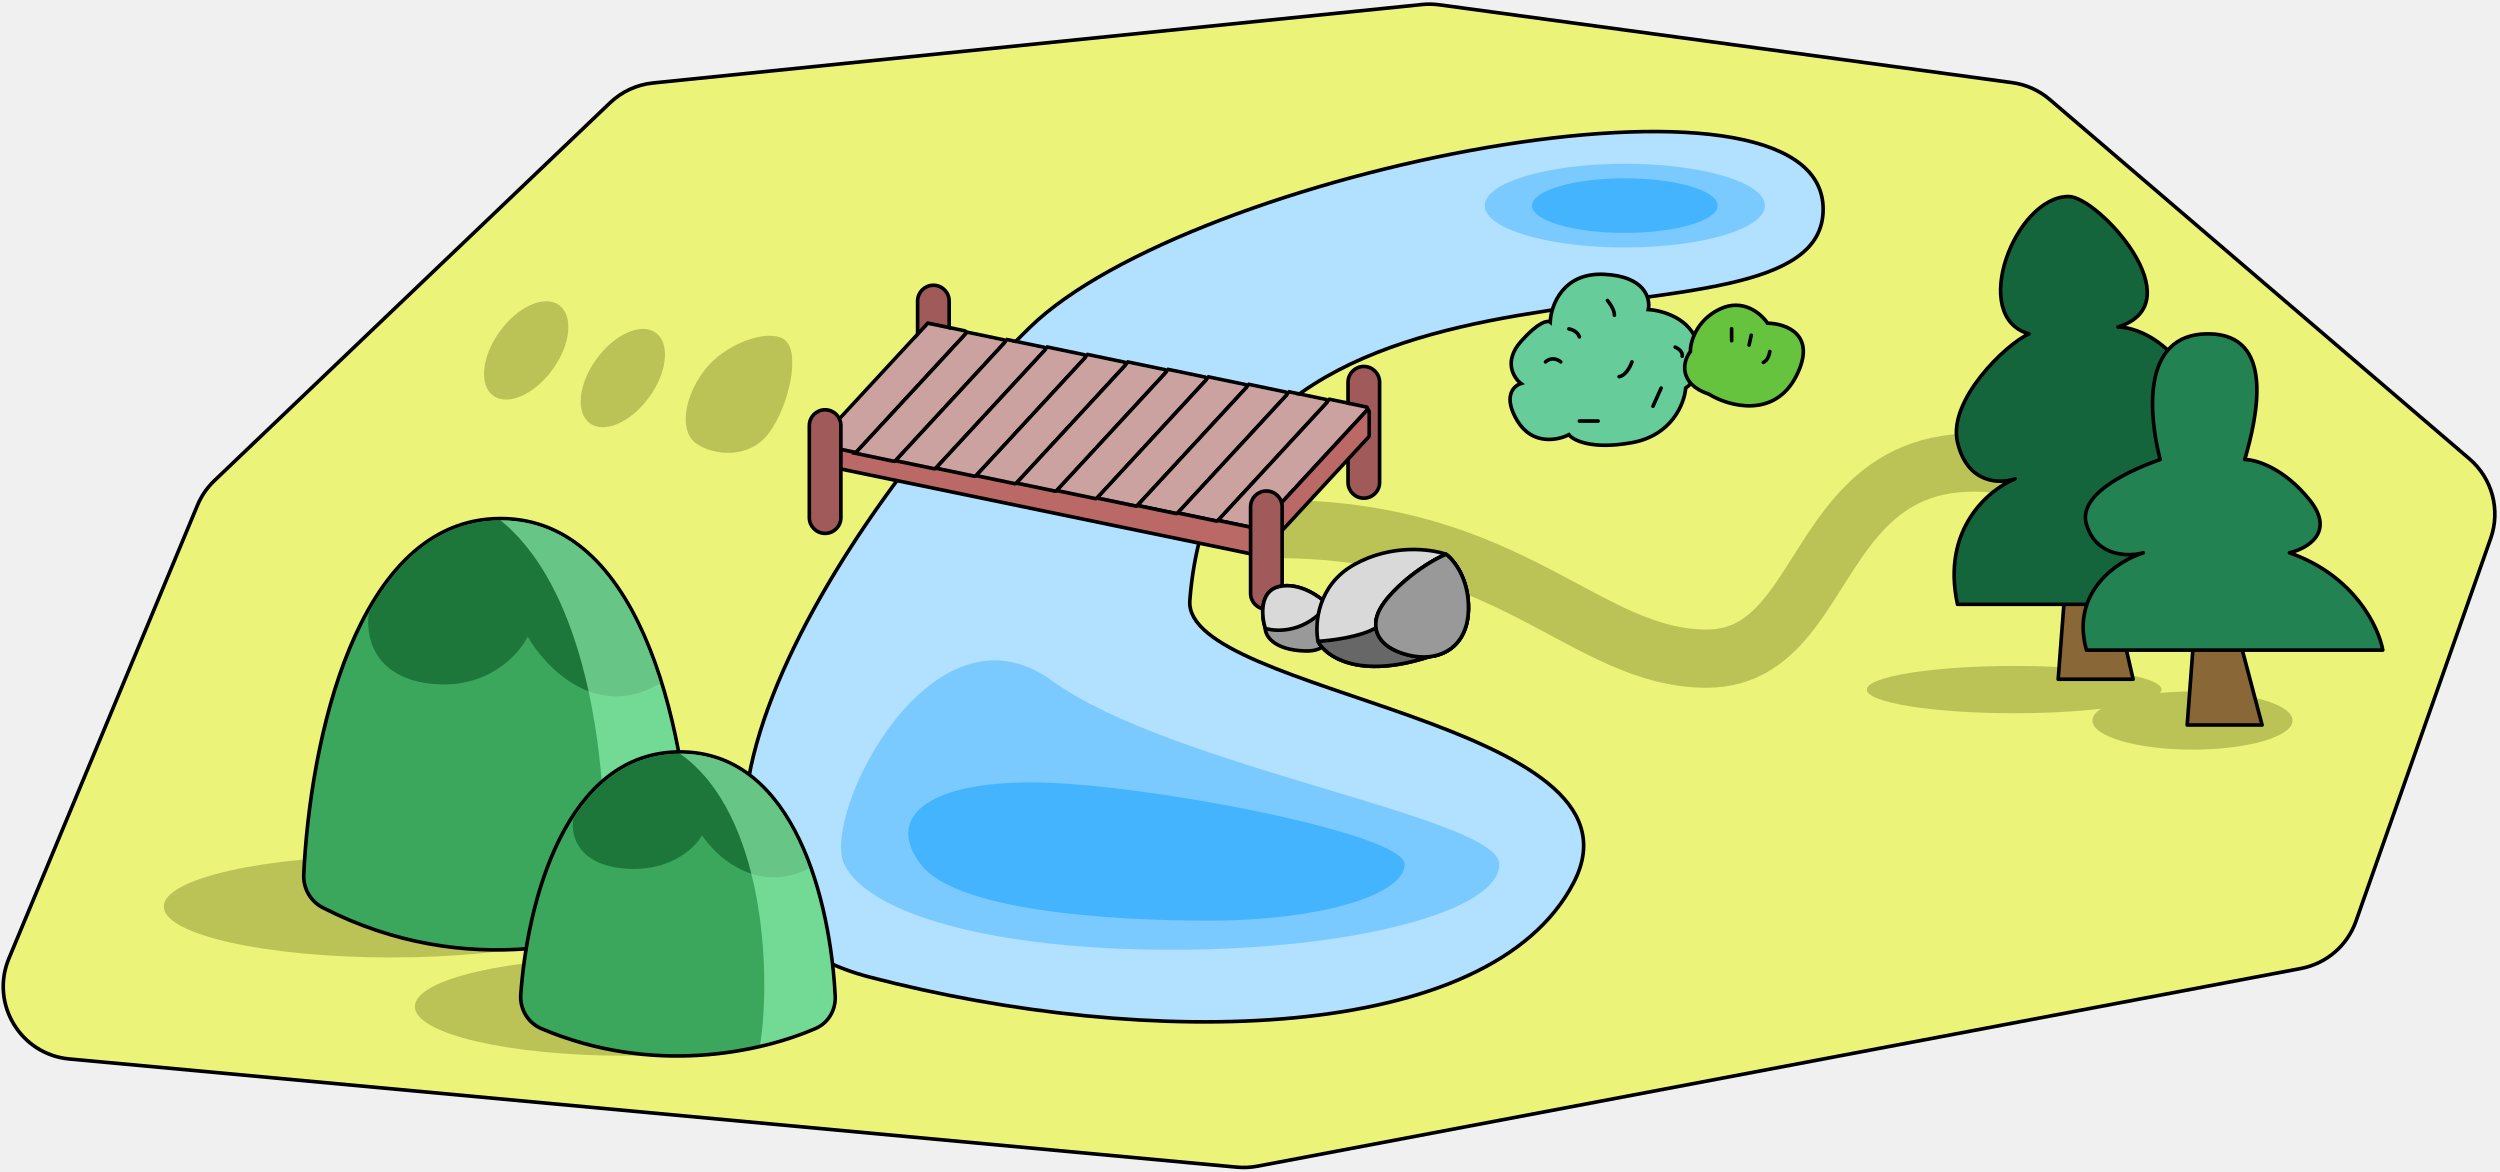
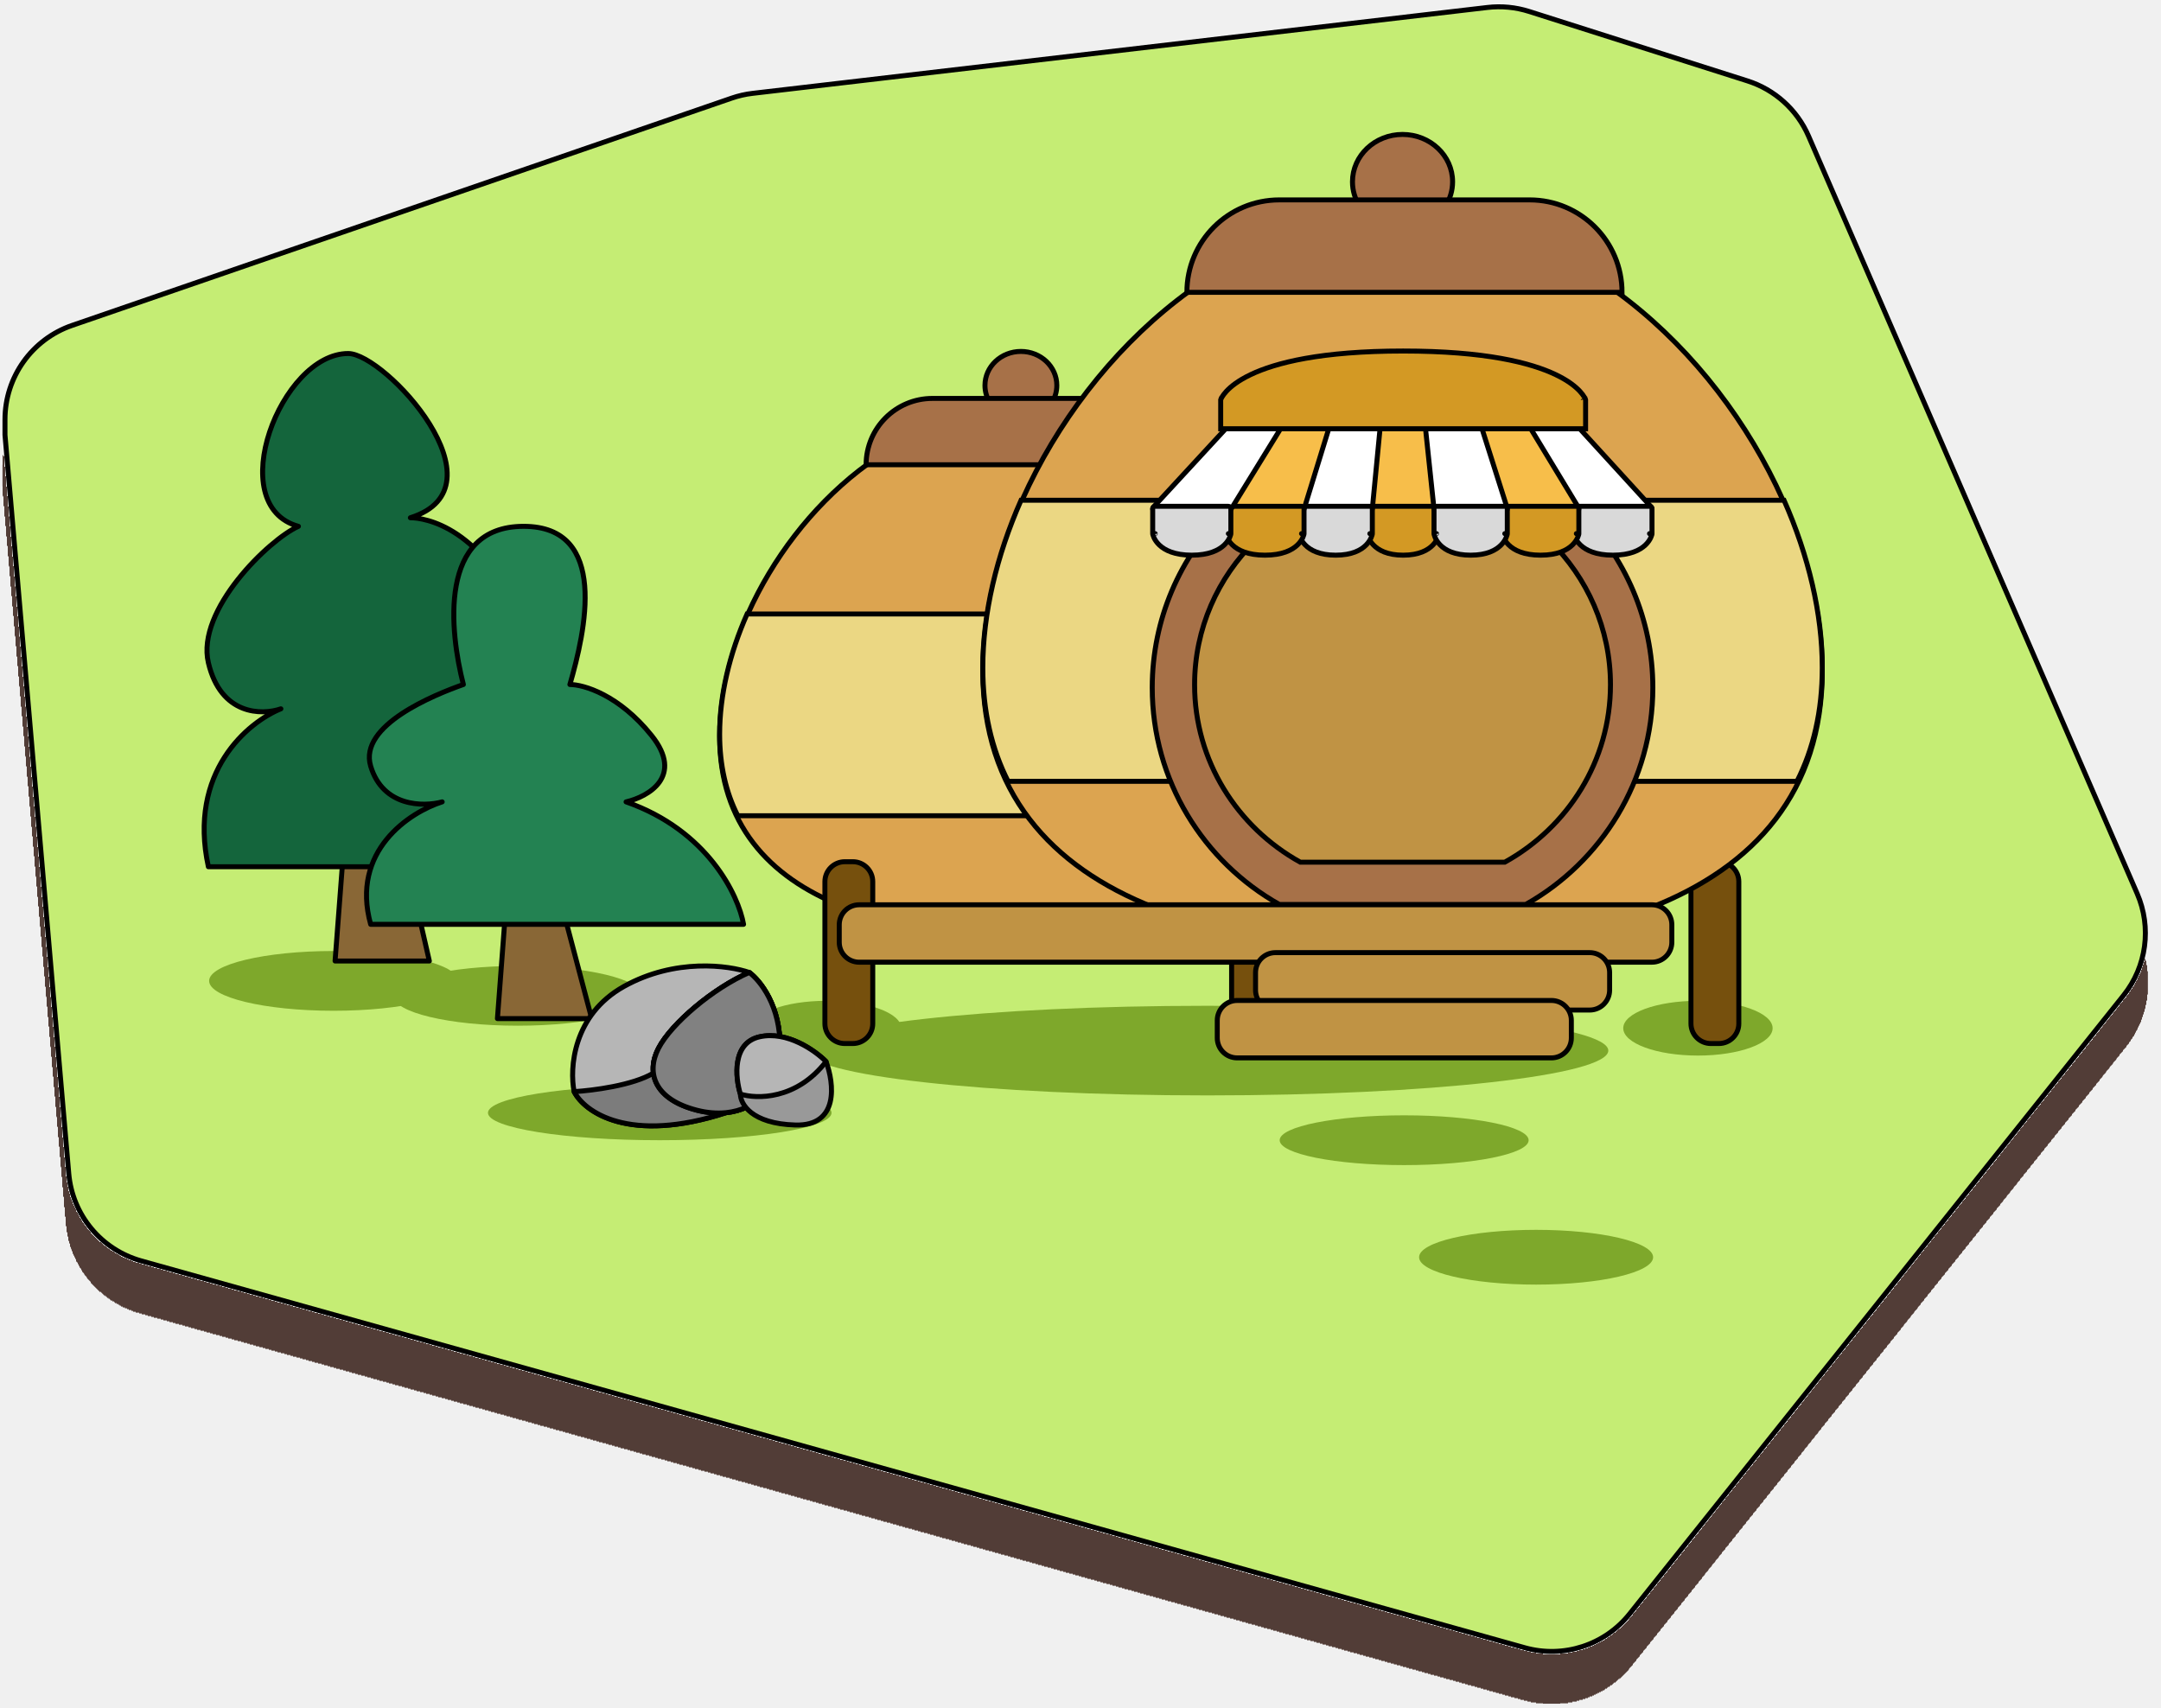
- <svg xmlns="http://www.w3.org/2000/svg" width="687" height="322" viewBox="0 0 687 322" fill="none">
-   <path d="M167.651 28.237L58.901 132.098C56.897 134.012 55.313 136.321 54.249 138.879L2.438 263.41C-2.741 275.86 5.632 289.763 19.059 291.007L339.942 320.74C341.802 320.913 343.676 320.824 345.511 320.476L632.279 266.144C639.285 264.817 645.055 259.86 647.422 253.134L684.452 147.922C687.193 140.133 684.866 131.461 678.594 126.09L563.257 27.333C560.335 24.831 556.753 23.225 552.941 22.707L395.493 1.32C393.928 1.107 392.343 1.081 390.771 1.241L179.435 22.804C175.012 23.255 170.866 25.167 167.651 28.237Z" fill="#EBF479" stroke="black" stroke-linecap="round" />
-   <path d="M351 145.397C415.5 145.397 435.604 180.999 469 180.999C512.5 180.998 491.5 89 599.966 145.397" stroke="#BBC356" stroke-width="16" stroke-linecap="round" />
-   <ellipse cx="553.5" cy="189.5" rx="40.5" ry="6.5" fill="#BBC356" />
-   <ellipse cx="602.5" cy="198" rx="27.5" ry="8" fill="#BBC356" />
-   <path d="M570.735 119.183L565.589 186.653H586.173L570.735 119.183Z" fill="#896736" stroke="black" stroke-linejoin="round" />
-   <path d="M620.48 166.07H537.923C533.4 145.38 546.594 134.46 553.756 131.587C549.61 133.023 540.638 133.023 537.923 121.529C535.209 110.035 551.176 94.611 557.584 91.738C541.002 87.163 553.756 54 568.458 54C576.484 54 603.327 83.161 582.029 89.862C585.045 89.862 598.181 91.738 606.758 113.466C610.78 123.654 604.224 129.195 598.537 128.051C613.768 137.494 619.432 158.523 620.48 166.07Z" fill="#14653C" stroke="black" stroke-linejoin="round" />
-   <path d="M605.614 138.623L601.04 199.232H621.624L605.614 138.623Z" fill="#896736" stroke="black" stroke-linejoin="round" />
-   <path d="M654.788 178.649H573.361C568.9 162.604 581.913 154.136 588.977 151.907C584.887 153.021 576.038 153.021 573.361 144.107C570.684 135.193 587.286 128.508 593.607 126.279C590.632 114.766 588.019 91.738 606.758 91.738C625.497 91.738 620.209 114.766 616.863 126.279C619.838 126.279 627.571 128.508 634.71 137.422C641.849 146.336 633.966 150.793 629.133 151.907C646.98 158.147 653.672 172.335 654.788 178.649Z" fill="#238252" stroke="black" stroke-linejoin="round" />
-   <path d="M211.424 118.846C205.855 126.498 195.705 125.076 191.256 121.838C186.807 118.6 187.716 109.772 193.285 102.12C198.854 94.468 211.137 90.103 215.586 93.341C220.035 96.579 216.993 111.194 211.424 118.846Z" fill="#BBC356" />
-   <ellipse cx="171.158" cy="103.893" rx="8.946" ry="15.386" transform="rotate(36.047 171.158 103.893)" fill="#BBC356" />
-   <ellipse cx="144.598" cy="96.3" rx="8.946" ry="15.386" transform="rotate(36.047 144.598 96.3002)" fill="#BBC356" />
-   <path d="M326.966 164.997C324.973 190.923 455.466 197.997 432.466 242.497C409.466 286.997 315.466 288.498 238.966 268.501C162.466 248.503 229.755 142.003 282.966 90.001C326.966 47.001 501 12 501 57.501C501 103.001 335.5 54 326.966 164.997Z" fill="#B2E0FF" stroke="black" stroke-linecap="round" />
-   <path d="M417.005 115.7C421.113 122.451 428.132 121.014 431.128 119.451C432.305 121.014 437.419 123.639 448.46 121.639C459.502 119.639 462.904 110.804 463.225 106.637C465.044 105.491 468.232 101.448 466.435 94.447C464.637 87.446 456.698 85.279 452.954 85.071C453.596 82.049 452.055 75.881 440.757 75.381C429.459 74.881 426.206 83.924 425.992 88.508C425.35 87.987 422.847 88.321 417.968 93.822C413.089 99.323 415.935 103.823 417.968 105.386C415.935 106.011 412.897 108.949 417.005 115.7Z" fill="#66CC9A" />
-   <path d="M456.484 106.637L454.238 111.637M434.016 115.7H439.152M448.46 99.448C448.032 100.698 446.727 103.261 444.929 103.511M424.708 99.448C425.35 98.823 427.083 97.948 428.881 99.448M431.128 90.384C431.877 90.488 433.503 91.072 434.016 92.572M441.72 82.57C442.362 83.3 443.646 85.133 443.646 86.633M460.336 95.385C461.085 95.697 462.519 96.635 462.262 97.885M431.128 119.451C428.132 121.014 421.113 122.451 417.005 115.7C412.897 108.949 415.935 106.011 417.968 105.386C415.935 103.823 413.089 99.323 417.968 93.822C422.847 88.321 425.35 87.987 425.992 88.508C426.206 83.924 429.459 74.881 440.757 75.381C452.055 75.881 453.596 82.049 452.954 85.071C456.698 85.279 464.637 87.446 466.435 94.447C468.232 101.448 465.044 105.491 463.225 106.637C462.904 110.804 459.502 119.639 448.46 121.639C437.419 123.639 432.305 121.014 431.128 119.451Z" stroke="black" stroke-linecap="round" />
-   <path d="M493.549 103.449C487.604 114.963 475.221 111.794 469.622 108.322C460.992 105.452 462.505 99.058 464.492 96.667C464.483 94.073 466.078 88.102 472.532 84.966C478.986 81.831 484.01 86.222 485.715 88.81C490.804 88.892 499.495 91.934 493.549 103.449Z" fill="#65C33E" />
-   <path d="M475.844 90.342C475.846 91.04 475.852 92.676 475.855 93.634M481.238 92.118L480.649 94.814M486.342 96.59C486.245 97.388 485.752 99.106 484.556 99.589M469.622 108.322C475.221 111.794 487.604 114.963 493.549 103.449C499.495 91.934 490.804 88.892 485.715 88.81C484.01 86.222 478.986 81.831 472.532 84.966C466.078 88.102 464.483 94.073 464.492 96.667C462.505 99.058 460.992 105.452 469.622 108.322Z" stroke="black" stroke-linecap="round" />
-   <rect x="370.441" y="100.705" width="8.671" height="36.195" rx="4.335" fill="#A05A5A" stroke="black" />
-   <rect x="252.16" y="78.388" width="8.671" height="33.22" rx="4.335" fill="#A05A5A" stroke="black" />
-   <path d="M226.928 120.445C226.781 120.415 226.628 120.452 226.511 120.547C226.394 120.642 226.327 120.785 226.327 120.935V127.499C226.327 127.737 226.493 127.941 226.725 127.989L345.705 152.605C345.852 152.636 346.005 152.599 346.122 152.504C346.238 152.409 346.306 152.266 346.306 152.116V145.551C346.306 145.314 346.14 145.11 345.907 145.062L226.928 120.445Z" fill="#BA6966" stroke="black" stroke-linejoin="round" />
-   <path d="M376.256 113.14C376.256 112.934 376.13 112.749 375.938 112.674C375.747 112.599 375.529 112.649 375.389 112.8L345.439 145.212C345.354 145.304 345.306 145.425 345.306 145.551V152.116C345.306 152.321 345.432 152.506 345.624 152.581C345.816 152.656 346.034 152.606 346.173 152.455L376.123 120.043C376.209 119.951 376.256 119.83 376.256 119.704V113.14Z" fill="#BA6966" stroke="black" stroke-linejoin="round" />
-   <mask id="path-21-outside-1_22318_1816" maskUnits="userSpaceOnUse" x="333.549" y="108.267" width="43" height="38" fill="black">
-     <rect fill="white" x="333.549" y="108.267" width="43" height="38" />
-     <path d="M375.346 112.318L345.396 144.73L335.549 142.679L365.499 110.267L375.346 112.318Z" />
-   </mask>
-   <path d="M375.346 112.318L345.396 144.73L335.549 142.679L365.499 110.267L375.346 112.318Z" fill="#CBA2A0" />
-   <path d="M375.346 112.318L376.08 112.997C376.325 112.733 376.408 112.357 376.298 112.014C376.188 111.671 375.903 111.413 375.55 111.339L375.346 112.318ZM345.396 144.73L345.192 145.709C345.536 145.781 345.892 145.667 346.13 145.409L345.396 144.73ZM335.549 142.679L334.815 142L333.616 143.297L335.345 143.658L335.549 142.679ZM365.499 110.267L365.703 109.288L365.149 109.173L364.765 109.588L365.499 110.267ZM374.611 111.64L344.661 144.051L346.13 145.409L376.08 112.997L374.611 111.64ZM345.6 143.751L335.753 141.7L335.345 143.658L345.192 145.709L345.6 143.751ZM336.284 143.357L366.234 110.946L364.765 109.588L334.815 142L336.284 143.357ZM365.295 111.246L375.142 113.297L375.55 111.339L365.703 109.288L365.295 111.246Z" fill="black" mask="url(#path-21-outside-1_22318_1816)" />
-   <mask id="path-23-outside-2_22318_1816" maskUnits="userSpaceOnUse" x="322.472" y="106.216" width="43" height="38" fill="black">
-     <rect fill="white" x="322.472" y="106.216" width="43" height="38" />
-     <path d="M364.269 110.268L334.319 142.679L324.472 140.628L354.422 108.216L364.269 110.268Z" />
-   </mask>
-   <path d="M364.269 110.268L334.319 142.679L324.472 140.628L354.422 108.216L364.269 110.268Z" fill="#CBA2A0" />
-   <path d="M364.269 110.268L365.003 110.946C365.247 110.682 365.331 110.306 365.221 109.963C365.111 109.62 364.825 109.362 364.472 109.289L364.269 110.268ZM334.319 142.679L334.115 143.658C334.458 143.73 334.815 143.616 335.053 143.358L334.319 142.679ZM324.472 140.628L323.738 139.949L322.539 141.247L324.268 141.607L324.472 140.628ZM354.422 108.216L354.626 107.237L354.072 107.122L353.687 107.538L354.422 108.216ZM363.534 109.589L333.584 142.001L335.053 143.358L365.003 110.946L363.534 109.589ZM334.522 141.7L324.676 139.649L324.268 141.607L334.115 143.658L334.522 141.7ZM325.206 141.307L355.156 108.895L353.687 107.538L323.738 139.949L325.206 141.307ZM354.218 109.195L364.065 111.247L364.472 109.289L354.626 107.237L354.218 109.195Z" fill="black" mask="url(#path-23-outside-2_22318_1816)" />
-   <mask id="path-25-outside-3_22318_1816" maskUnits="userSpaceOnUse" x="311.395" y="104.165" width="43" height="38" fill="black">
-     <rect fill="white" x="311.395" y="104.165" width="43" height="38" />
-     <path d="M353.191 108.216L323.241 140.628L313.395 138.577L343.344 106.165L353.191 108.216Z" />
-   </mask>
-   <path d="M353.191 108.216L323.241 140.628L313.395 138.577L343.344 106.165L353.191 108.216Z" fill="#CBA2A0" />
-   <path d="M353.191 108.216L353.926 108.895C354.17 108.63 354.253 108.255 354.143 107.912C354.034 107.568 353.748 107.311 353.395 107.237L353.191 108.216ZM323.241 140.628L323.037 141.607C323.381 141.679 323.737 141.565 323.976 141.307L323.241 140.628ZM313.395 138.577L312.66 137.898L311.461 139.195L313.191 139.556L313.395 138.577ZM343.344 106.165L343.548 105.186L342.994 105.071L342.61 105.486L343.344 106.165ZM352.457 107.538L322.507 139.949L323.976 141.307L353.926 108.895L352.457 107.538ZM323.445 139.649L313.598 137.598L313.191 139.556L323.037 141.607L323.445 139.649ZM314.129 139.255L344.079 106.844L342.61 105.486L312.66 137.898L314.129 139.255ZM343.141 107.144L352.987 109.195L353.395 107.237L343.548 105.186L343.141 107.144Z" fill="black" mask="url(#path-25-outside-3_22318_1816)" />
-   <mask id="path-27-outside-4_22318_1816" maskUnits="userSpaceOnUse" x="300.317" y="102.113" width="43" height="38" fill="black">
-     <rect fill="white" x="300.317" y="102.113" width="43" height="38" />
-     <path d="M342.114 106.165L312.164 138.576L302.317 136.525L332.267 104.113L342.114 106.165Z" />
-   </mask>
-   <path d="M342.114 106.165L312.164 138.576L302.317 136.525L332.267 104.113L342.114 106.165Z" fill="#CBA2A0" />
-   <path d="M342.114 106.165L342.848 106.843C343.093 106.579 343.176 106.203 343.066 105.86C342.956 105.517 342.67 105.259 342.318 105.186L342.114 106.165ZM312.164 138.576L311.96 139.555C312.304 139.627 312.66 139.513 312.898 139.255L312.164 138.576ZM302.317 136.525L301.583 135.846L300.384 137.144L302.113 137.504L302.317 136.525ZM332.267 104.113L332.471 103.134L331.917 103.019L331.533 103.435L332.267 104.113ZM341.379 105.486L311.429 137.898L312.898 139.255L342.848 106.843L341.379 105.486ZM312.368 137.597L302.521 135.546L302.113 137.504L311.96 139.555L312.368 137.597ZM303.052 137.204L333.002 104.792L331.533 103.435L301.583 135.846L303.052 137.204ZM332.063 105.092L341.91 107.144L342.318 105.186L332.471 103.134L332.063 105.092Z" fill="black" mask="url(#path-27-outside-4_22318_1816)" />
-   <mask id="path-29-outside-5_22318_1816" maskUnits="userSpaceOnUse" x="289.24" y="100.062" width="43" height="38" fill="black">
-     <rect fill="white" x="289.24" y="100.062" width="43" height="38" />
-     <path d="M331.036 104.114L301.086 136.526L291.24 134.474L321.19 102.062L331.036 104.114Z" />
-   </mask>
-   <path d="M331.036 104.114L301.086 136.526L291.24 134.474L321.19 102.062L331.036 104.114Z" fill="#CBA2A0" />
-   <path d="M331.036 104.114L331.771 104.793C332.015 104.528 332.099 104.152 331.989 103.809C331.879 103.466 331.593 103.208 331.24 103.135L331.036 104.114ZM301.086 136.526L300.882 137.504C301.226 137.576 301.582 137.462 301.821 137.204L301.086 136.526ZM291.24 134.474L290.505 133.795L289.306 135.093L291.036 135.453L291.24 134.474ZM321.19 102.062L321.394 101.084L320.839 100.968L320.455 101.384L321.19 102.062ZM330.302 103.435L300.352 135.847L301.821 137.204L331.771 104.793L330.302 103.435ZM301.29 135.547L291.444 133.495L291.036 135.453L300.882 137.504L301.29 135.547ZM291.974 135.153L321.924 102.741L320.455 101.384L290.505 133.795L291.974 135.153ZM320.986 103.041L330.832 105.093L331.24 103.135L321.394 101.084L320.986 103.041Z" fill="black" mask="url(#path-29-outside-5_22318_1816)" />
-   <mask id="path-31-outside-6_22318_1816" maskUnits="userSpaceOnUse" x="278.162" y="98.011" width="43" height="38" fill="black">
-     <rect fill="white" x="278.162" y="98.011" width="43" height="38" />
-     <path d="M319.959 102.062L290.009 134.474L280.162 132.422L310.112 100.011L319.959 102.062Z" />
-   </mask>
-   <path d="M319.959 102.062L290.009 134.474L280.162 132.422L310.112 100.011L319.959 102.062Z" fill="#CBA2A0" />
-   <path d="M319.959 102.062L320.693 102.741C320.938 102.476 321.021 102.1 320.911 101.757C320.801 101.414 320.516 101.157 320.163 101.083L319.959 102.062ZM290.009 134.474L289.805 135.453C290.149 135.524 290.505 135.41 290.743 135.152L290.009 134.474ZM280.162 132.422L279.428 131.744L278.229 133.041L279.958 133.401L280.162 132.422ZM310.112 100.011L310.316 99.032L309.762 98.916L309.378 99.332L310.112 100.011ZM319.224 101.383L289.274 133.795L290.743 135.152L320.693 102.741L319.224 101.383ZM290.213 133.495L280.366 131.443L279.958 133.401L289.805 135.453L290.213 133.495ZM280.897 133.101L310.847 100.689L309.378 99.332L279.428 131.744L280.897 133.101ZM309.908 100.99L319.755 103.041L320.163 101.083L310.316 99.032L309.908 100.99Z" fill="black" mask="url(#path-31-outside-6_22318_1816)" />
-   <mask id="path-33-outside-7_22318_1816" maskUnits="userSpaceOnUse" x="267.085" y="95.96" width="43" height="38" fill="black">
-     <rect fill="white" x="267.085" y="95.96" width="43" height="38" />
-     <path d="M308.881 100.011L278.932 132.422L269.085 130.371L299.035 97.96L308.881 100.011Z" />
-   </mask>
-   <path d="M308.881 100.011L278.932 132.422L269.085 130.371L299.035 97.96L308.881 100.011Z" fill="#CBA2A0" />
-   <path d="M308.881 100.011L309.616 100.69C309.86 100.425 309.944 100.049 309.834 99.706C309.724 99.363 309.438 99.105 309.085 99.032L308.881 100.011ZM278.932 132.422L278.728 133.401C279.071 133.473 279.428 133.359 279.666 133.101L278.932 132.422ZM269.085 130.371L268.35 129.692L267.152 130.99L268.881 131.35L269.085 130.371ZM299.035 97.96L299.239 96.981L298.685 96.865L298.3 97.281L299.035 97.96ZM308.147 99.332L278.197 131.744L279.666 133.101L309.616 100.69L308.147 99.332ZM279.135 131.443L269.289 129.392L268.881 131.35L278.728 133.401L279.135 131.443ZM269.819 131.05L299.769 98.638L298.3 97.281L268.35 129.692L269.819 131.05ZM298.831 98.939L308.678 100.99L309.085 99.032L299.239 96.981L298.831 98.939Z" fill="black" mask="url(#path-33-outside-7_22318_1816)" />
-   <mask id="path-35-outside-8_22318_1816" maskUnits="userSpaceOnUse" x="256.008" y="93.908" width="43" height="38" fill="black">
-     <rect fill="white" x="256.008" y="93.908" width="43" height="38" />
-     <path d="M297.804 97.959L267.854 130.371L258.008 128.319L287.957 95.908L297.804 97.959Z" />
-   </mask>
-   <path d="M297.804 97.959L267.854 130.371L258.008 128.319L287.957 95.908L297.804 97.959Z" fill="#CBA2A0" />
-   <path d="M297.804 97.959L298.539 98.638C298.783 98.373 298.866 97.997 298.756 97.654C298.647 97.311 298.361 97.054 298.008 96.98L297.804 97.959ZM267.854 130.371L267.65 131.35C267.994 131.421 268.35 131.307 268.589 131.049L267.854 130.371ZM258.008 128.319L257.273 127.641L256.074 128.938L257.804 129.298L258.008 128.319ZM287.957 95.908L288.161 94.929L287.607 94.813L287.223 95.229L287.957 95.908ZM297.07 97.28L267.12 129.692L268.589 131.049L298.539 98.638L297.07 97.28ZM268.058 129.392L258.211 127.34L257.804 129.298L267.65 131.35L268.058 129.392ZM258.742 128.998L288.692 96.586L287.223 95.229L257.273 127.641L258.742 128.998ZM287.754 96.887L297.6 98.938L298.008 96.98L288.161 94.929L287.754 96.887Z" fill="black" mask="url(#path-35-outside-8_22318_1816)" />
-   <mask id="path-37-outside-9_22318_1816" maskUnits="userSpaceOnUse" x="244.93" y="91.857" width="43" height="38" fill="black">
-     <rect fill="white" x="244.93" y="91.857" width="43" height="38" />
-     <path d="M286.727 95.908L256.777 128.32L246.93 126.269L276.88 93.857L286.727 95.908Z" />
-   </mask>
-   <path d="M286.727 95.908L256.777 128.32L246.93 126.269L276.88 93.857L286.727 95.908Z" fill="#CBA2A0" />
-   <path d="M286.727 95.908L287.461 96.587C287.706 96.322 287.789 95.947 287.679 95.603C287.569 95.26 287.283 95.003 286.931 94.929L286.727 95.908ZM256.777 128.32L256.573 129.299C256.917 129.371 257.273 129.257 257.511 128.999L256.777 128.32ZM246.93 126.269L246.196 125.59L244.997 126.887L246.726 127.248L246.93 126.269ZM276.88 93.857L277.084 92.878L276.53 92.763L276.146 93.178L276.88 93.857ZM285.992 95.23L256.042 127.641L257.511 128.999L287.461 96.587L285.992 95.23ZM256.981 127.341L247.134 125.29L246.726 127.248L256.573 129.299L256.981 127.341ZM247.665 126.947L277.615 94.536L276.146 93.178L246.196 125.59L247.665 126.947ZM276.676 94.836L286.523 96.887L286.931 94.929L277.084 92.878L276.676 94.836Z" fill="black" mask="url(#path-37-outside-9_22318_1816)" />
-   <mask id="path-39-outside-10_22318_1816" maskUnits="userSpaceOnUse" x="233.853" y="89.806" width="43" height="38" fill="black">
-     <rect fill="white" x="233.853" y="89.806" width="43" height="38" />
-     <path d="M275.649 93.857L245.699 126.269L235.853 124.217L265.803 91.806L275.649 93.857Z" />
-   </mask>
-   <path d="M275.649 93.857L245.699 126.269L235.853 124.217L265.803 91.806L275.649 93.857Z" fill="#CBA2A0" />
-   <path d="M275.649 93.857L276.384 94.536C276.628 94.271 276.712 93.895 276.602 93.552C276.492 93.209 276.206 92.951 275.853 92.878L275.649 93.857ZM245.699 126.269L245.495 127.248C245.839 127.319 246.195 127.205 246.434 126.947L245.699 126.269ZM235.853 124.217L235.118 123.539L233.919 124.836L235.649 125.196L235.853 124.217ZM265.803 91.806L266.007 90.827L265.452 90.711L265.068 91.127L265.803 91.806ZM274.915 93.178L244.965 125.59L246.434 126.947L276.384 94.536L274.915 93.178ZM245.903 125.29L236.057 123.238L235.649 125.196L245.495 127.248L245.903 125.29ZM236.587 124.896L266.537 92.484L265.068 91.127L235.118 123.539L236.587 124.896ZM265.599 92.785L275.445 94.836L275.853 92.878L266.007 90.827L265.599 92.785Z" fill="black" mask="url(#path-39-outside-10_22318_1816)" />
-   <mask id="path-41-outside-11_22318_1816" maskUnits="userSpaceOnUse" x="223.186" y="87.343" width="43" height="38" fill="black">
-     <rect fill="white" x="223.186" y="87.343" width="43" height="38" />
-     <path d="M264.982 91.395L235.032 123.806L225.186 121.755L255.136 89.343L264.982 91.395Z" />
-   </mask>
-   <path d="M264.982 91.395L235.032 123.806L225.186 121.755L255.136 89.343L264.982 91.395Z" fill="#CBA2A0" />
-   <path d="M264.982 91.395L265.717 92.073C265.961 91.809 266.044 91.433 265.935 91.09C265.825 90.747 265.539 90.489 265.186 90.416L264.982 91.395ZM235.032 123.806L234.828 124.785C235.172 124.857 235.528 124.743 235.767 124.485L235.032 123.806ZM225.186 121.755L224.451 121.076L223.252 122.374L224.982 122.734L225.186 121.755ZM255.136 89.343L255.34 88.364L254.785 88.249L254.401 88.665L255.136 89.343ZM264.248 90.716L234.298 123.128L235.767 124.485L265.717 92.073L264.248 90.716ZM235.236 122.827L225.39 120.776L224.982 122.734L234.828 124.785L235.236 122.827ZM225.92 122.434L255.87 90.022L254.401 88.665L224.451 121.076L225.92 122.434ZM254.932 90.322L264.778 92.374L265.186 90.416L255.34 88.364L254.932 90.322Z" fill="black" mask="url(#path-41-outside-11_22318_1816)" />
-   <rect x="222.403" y="112.607" width="8.671" height="33.964" rx="4.335" fill="#A05A5A" stroke="black" />
-   <rect x="343.66" y="134.925" width="8.671" height="32.476" rx="4.335" fill="#A05A5A" stroke="black" />
-   <path d="M351.547 161.178C346.002 162.421 346.669 169.362 347.696 172.677C347.696 174.645 349.904 178.643 358.736 178.892C367.567 179.141 366.523 170.501 364.897 166.15C362.758 163.975 357.093 159.935 351.547 161.178Z" fill="#999999" stroke="black" stroke-linecap="round" stroke-linejoin="round" />
-   <path d="M351.547 161.178C346.002 162.421 346.669 169.362 347.696 172.677C350.948 173.713 358.941 173.858 364.897 166.15C362.758 163.975 357.093 159.935 351.547 161.178Z" fill="#D9D9D9" stroke="black" stroke-linecap="round" stroke-linejoin="round" />
-   <path d="M362.196 176.243C361.255 171.582 361.94 160.829 372.209 155.11C382.478 149.392 393.261 150.863 397.368 152.313C399.508 153.867 403.735 159.088 403.53 167.542C403.334 175.575 398.687 179.836 392.747 180.461C373.236 186.819 364.25 180.298 362.196 176.243Z" fill="#D9D9D9" />
-   <path d="M397.368 152.313C393.261 150.863 382.478 149.392 372.209 155.11C361.94 160.829 361.255 171.582 362.196 176.243C364.25 180.298 373.236 186.819 392.747 180.461M397.368 152.313C399.508 153.867 403.735 159.088 403.53 167.542C403.334 175.575 398.687 179.836 392.747 180.461M397.368 152.313C390.18 155.421 381.708 162.569 379.14 167.542C376.573 172.514 378.37 177.797 386.842 179.973C388.873 180.494 390.874 180.658 392.747 180.461" stroke="black" stroke-linecap="round" stroke-linejoin="round" />
-   <path d="M397.368 152.313C399.507 153.867 403.735 159.088 403.53 167.542C403.334 175.575 398.687 179.836 392.747 180.461C373.236 186.819 364.25 180.298 362.196 176.243C365.792 176.036 374.011 175 378.116 172.514C377.91 170.907 378.28 169.207 379.14 167.542C381.708 162.569 390.18 155.421 397.368 152.313Z" fill="#676767" />
-   <path d="M392.747 180.461C398.687 179.836 403.334 175.575 403.53 167.542C403.735 159.088 399.507 153.867 397.368 152.313C390.18 155.421 381.708 162.569 379.14 167.542C378.28 169.207 377.91 170.907 378.116 172.514M392.747 180.461C390.874 180.658 388.873 180.494 386.842 179.973C381.208 178.526 378.526 175.704 378.116 172.514M392.747 180.461C373.236 186.819 364.25 180.298 362.196 176.243C365.792 176.036 374.011 175 378.116 172.514" stroke="black" stroke-linecap="round" stroke-linejoin="round" />
-   <path d="M403.53 167.542C403.735 159.088 399.508 153.867 397.368 152.313C390.18 155.421 381.708 162.569 379.14 167.542C376.573 172.514 378.37 177.797 386.842 179.973C388.873 180.494 390.874 180.658 392.747 180.461C398.687 179.836 403.334 175.575 403.53 167.542Z" fill="#999999" stroke="black" stroke-linecap="round" stroke-linejoin="round" />
-   <path d="M412 237.5C412 250.479 371.706 261 322 261C272.294 261 238.5 251 232 237.5C225.5 224 256 163 289 187C322 211 412 224.521 412 237.5Z" fill="#7BCAFF" />
-   <ellipse cx="446.5" cy="56.5" rx="38.5" ry="11.5" fill="#7BCAFF" />
-   <path d="M386 237.5C386 246.06 362.047 253 332.5 253C302.953 253 262.5 250 253 237.5C243.5 225 253.953 215 283.5 215C313.047 215 386 228.94 386 237.5Z" fill="#44B4FF" />
-   <ellipse cx="446.5" cy="56.5" rx="25.5" ry="7.5" fill="#44B4FF" />
-   <ellipse cx="171.5" cy="276.61" rx="57.5" ry="13.5" fill="#BBC356" />
-   <ellipse cx="107.5" cy="249.11" rx="62.5" ry="14" fill="#BBC356" />
-   <path d="M137.563 142.5C117.497 142.5 104.394 158.152 96.122 178.064C87.84 198 84.31 222.396 83.472 240.305C83.294 244.107 85.307 247.678 88.701 249.421C128.175 269.695 166.681 259.289 185.313 249.34C188.478 247.65 190.264 244.3 190.16 240.742C189.639 222.866 186.523 198.363 178.557 178.31C170.599 158.282 157.713 142.5 137.563 142.5Z" fill="#3AA75D" stroke="black" stroke-linecap="round" />
-   <path d="M137.563 143C121.315 143 109.649 153.42 101.428 168.176C100.34 173.907 102.103 185.861 117.863 187.826C133.623 189.791 142.532 180.048 145.017 174.931C149.907 183.528 164.023 198.142 181.369 187.826C173.853 163.565 160.389 143 137.563 143Z" fill="#1D773A" />
-   <path d="M189.741 246.161C189.741 211.774 179.306 143 137.563 143C166.527 166.58 168.444 229.913 164.717 256.79C175.481 253.896 184.167 249.786 189.741 246.161Z" fill="#9EFFBD" fill-opacity="0.58" />
-   <path d="M186.885 206.623C171.067 206.623 160.562 217.029 153.814 230.494C147.066 243.957 144.012 260.58 143.108 273.292C142.82 277.331 145.094 281.107 148.828 282.69C179.283 295.609 208.797 289.276 224.126 282.616C227.64 281.09 229.693 277.533 229.503 273.734C228.869 261.039 226.151 244.307 219.649 230.731C213.146 217.152 202.796 206.623 186.885 206.623Z" fill="#3AA75D" stroke="black" stroke-linecap="round" />
-   <path d="M186.885 207.123C173.723 207.123 164.272 214.442 157.612 224.807C156.731 228.833 158.159 237.229 170.926 238.609C183.693 239.99 190.911 233.146 192.923 229.552C196.885 235.59 208.32 245.856 222.372 238.609C216.284 221.568 205.376 207.123 186.885 207.123Z" fill="#1D773A" />
-   <path d="M229.004 273.759C227.74 248.441 218.158 207.123 186.885 207.123C210.349 223.686 211.901 268.172 208.882 287.05C214.737 285.685 219.833 283.936 223.916 282.162C227.227 280.725 229.184 277.363 229.004 273.759Z" fill="#9EFFBD" fill-opacity="0.58" />
+ <svg xmlns="http://www.w3.org/2000/svg" width="434" height="343" viewBox="0 0 434 343" fill="none">
+   <g filter="url(#filter0_d_31513_9862)">
+     <path d="M146.955 19.705L14.484 65.353C6.415 68.134 1 75.728 1 84.262V87.349L13.808 235.691C14.525 243.997 20.319 250.987 28.348 253.232L306.249 330.935C313.979 333.096 322.253 330.426 327.262 324.154L426.491 199.902C431.111 194.117 432.158 186.253 429.211 179.462L363.22 27.343C360.92 22.042 356.44 17.995 350.933 16.244L307.105 2.305C304.399 1.445 301.542 1.17 298.722 1.5L151.149 18.749C149.72 18.916 148.314 19.236 146.955 19.705Z" fill="#C5ED74" />
+     <path d="M146.955 19.705L14.484 65.353C6.415 68.134 1 75.728 1 84.262V87.349L13.808 235.691C14.525 243.997 20.319 250.987 28.348 253.232L306.249 330.935C313.979 333.096 322.253 330.426 327.262 324.154L426.491 199.902C431.111 194.117 432.158 186.253 429.211 179.462L363.22 27.343C360.92 22.042 356.44 17.995 350.933 16.244L307.105 2.305C304.399 1.445 301.542 1.17 298.722 1.5L151.149 18.749C149.72 18.916 148.314 19.236 146.955 19.705Z" stroke="black" stroke-linecap="round" />
+   </g>
+   <ellipse cx="341" cy="206.5" rx="15" ry="5.5" fill="#7EA82B" />
+   <ellipse cx="166" cy="206.5" rx="15" ry="5.5" fill="#7EA82B" />
+   <ellipse cx="132.5" cy="223.5" rx="34.5" ry="5.5" fill="#7EA82B" />
+   <ellipse cx="67" cy="197" rx="25" ry="6" fill="#7EA82B" />
+   <ellipse cx="282" cy="229" rx="25" ry="5" fill="#7EA82B" />
+   <ellipse cx="308.5" cy="252.5" rx="23.5" ry="5.5" fill="#7EA82B" />
+   <ellipse cx="104" cy="200" rx="25" ry="6" fill="#7EA82B" />
+   <ellipse cx="242.5" cy="211" rx="80.5" ry="9" fill="#7EA82B" />
+   <path d="M72.027 130.951L67.294 193.005H86.226L72.027 130.951Z" fill="#896736" stroke="black" stroke-linejoin="round" />
+   <path d="M117.779 174.073H41.849C37.689 155.044 49.824 145.001 56.411 142.358C52.597 143.68 44.346 143.68 41.849 133.108C39.353 122.536 54.038 108.351 59.932 105.708C44.681 101.501 56.411 71 69.933 71C77.314 71 102.002 97.82 82.414 103.983C85.188 103.983 97.269 105.708 105.158 125.692C108.857 135.063 102.828 140.158 97.597 139.107C111.605 147.791 116.815 167.132 117.779 174.073Z" fill="#14653C" stroke="black" stroke-linejoin="round" />
+   <path d="M104.106 148.832L99.899 204.575H118.831L104.106 148.832Z" fill="#896736" stroke="black" stroke-linejoin="round" />
+   <path d="M149.332 185.642H74.442C70.339 170.885 82.307 163.097 88.805 161.047C85.043 162.072 76.904 162.072 74.442 153.873C71.98 145.675 87.249 139.526 93.062 137.477C90.327 126.887 87.923 105.708 105.158 105.708C122.392 105.708 117.529 126.887 114.452 137.477C117.187 137.477 124.3 139.526 130.866 147.725C137.431 155.923 130.182 160.022 125.736 161.047C142.151 166.786 148.306 179.835 149.332 185.642Z" fill="#238252" stroke="black" stroke-linejoin="round" />
+   <path d="M180.05 89.455C159.098 101.385 144.526 126.604 144.526 147.903C144.526 165.3 154.247 176.136 169.226 182.029H240.83C255.809 176.136 265.53 165.3 265.53 147.903C265.53 126.604 250.958 101.385 230.006 89.455H180.05Z" fill="#DCA450" stroke="black" stroke-linecap="round" />
+   <path d="M150.039 123.313C146.5 131.319 144.526 139.65 144.526 147.453C144.526 153.751 145.812 159.186 148.169 163.833H261.886C264.244 159.186 265.53 153.751 265.53 147.453C265.53 139.65 263.556 131.319 260.017 123.313H150.039Z" fill="#EBD783" stroke="black" stroke-linecap="round" />
+   <path d="M205.028 70.582C201.043 70.582 197.812 73.637 197.812 77.406C197.812 79.955 199.291 82.178 201.481 83.349H208.575C210.765 82.178 212.244 79.955 212.244 77.406C212.244 73.637 209.013 70.582 205.028 70.582Z" fill="#A77148" stroke="black" stroke-linecap="round" />
+   <path d="M173.944 93.34C173.944 85.983 179.909 80.019 187.266 80.019H223.345C230.702 80.019 236.667 85.983 236.667 93.34H173.944Z" fill="#A77148" stroke="black" stroke-linecap="round" />
+   <rect x="175.277" y="173.066" width="36.517" height="9.61" rx="4" transform="rotate(90 175.277 173.066)" fill="#76500D" stroke="black" stroke-linecap="round" />
+   <rect x="256.959" y="173.066" width="36.517" height="9.61" rx="4" transform="rotate(90 256.959 173.066)" fill="#76500D" stroke="black" stroke-linecap="round" />
+   <rect x="349.211" y="173.066" width="36.517" height="9.61" rx="4" transform="rotate(90 349.211 173.066)" fill="#76500D" stroke="black" stroke-linecap="round" />
+   <path d="M246.874 53.294C217.682 69.916 197.379 105.052 197.379 134.728C197.379 158.967 210.923 174.064 231.793 182.274H331.557C352.427 174.064 365.971 158.967 365.971 134.728C365.971 105.052 345.668 69.916 316.476 53.294H246.874Z" fill="#DCA450" stroke="black" stroke-linecap="round" />
+   <path d="M205.06 100.469C200.129 111.623 197.379 123.23 197.379 134.101C197.379 142.877 199.171 150.449 202.456 156.924H360.894C364.179 150.449 365.971 142.877 365.971 134.101C365.971 123.23 363.221 111.623 358.29 100.469H205.06Z" fill="#EBD783" stroke="black" stroke-linecap="round" />
+   <path d="M281.675 88.096C253.912 88.096 231.407 110.487 231.407 138.108C231.407 156.794 241.707 173.087 256.967 181.672H306.383C321.643 173.087 331.943 156.794 331.943 138.108C331.943 110.487 309.437 88.096 281.675 88.096Z" fill="#A77148" />
+   <path d="M281.675 88.096C253.912 88.096 231.407 110.487 231.407 138.108C231.407 156.794 241.707 173.087 256.967 181.672H306.383C321.643 173.087 331.943 156.794 331.943 138.108C331.943 110.487 309.437 88.096 281.675 88.096Z" fill="#A77148" />
+   <path d="M281.675 88.096C253.912 88.096 231.407 110.487 231.407 138.108C231.407 156.794 241.707 173.087 256.967 181.672H306.383C321.643 173.087 331.943 156.794 331.943 138.108C331.943 110.487 309.437 88.096 281.675 88.096Z" stroke="black" stroke-linecap="round" />
+   <path d="M281.675 96.601C258.611 96.601 239.914 114.921 239.914 137.52C239.914 152.809 248.471 166.139 261.148 173.163H302.202C314.879 166.139 323.436 152.809 323.436 137.52C323.436 114.921 304.739 96.601 281.675 96.601Z" fill="#C09344" stroke="black" stroke-linecap="round" />
+   <path d="M281.675 27C276.122 27 271.621 31.256 271.621 36.507C271.621 40.058 273.681 43.155 276.733 44.787H286.617C289.669 43.155 291.729 40.058 291.729 36.507C291.729 31.256 287.227 27 281.675 27Z" fill="#A77148" stroke="black" stroke-linecap="round" />
+   <path d="M238.367 58.708C238.367 48.457 246.677 40.148 256.928 40.148H307.196C317.447 40.148 325.756 48.457 325.756 58.708H238.367Z" fill="#A77148" stroke="black" stroke-linecap="round" />
+   <path d="M286.864 84.701C287.122 84.701 287.337 84.896 287.362 85.153L288.995 102.135C289.008 102.275 288.962 102.414 288.867 102.519C288.773 102.623 288.638 102.682 288.497 102.682H275.108C274.967 102.682 274.832 102.623 274.738 102.519C274.643 102.414 274.597 102.275 274.61 102.135L276.243 85.153C276.268 84.896 276.483 84.701 276.741 84.701H286.864Z" fill="#F7BE4A" stroke="black" stroke-linejoin="round" />
+   <path d="M288.497 101.683C288.773 101.683 288.997 101.906 288.997 102.183V107.174C288.997 107.199 288.995 107.225 288.991 107.25L288.497 107.174C288.991 107.25 288.991 107.251 288.991 107.251L288.991 107.252L288.991 107.254L288.99 107.259L288.987 107.274C288.985 107.285 288.982 107.3 288.978 107.319C288.971 107.356 288.959 107.406 288.942 107.468C288.909 107.592 288.855 107.763 288.77 107.966C288.599 108.37 288.303 108.902 287.799 109.432C286.779 110.503 284.966 111.5 281.802 111.5C278.639 111.5 276.826 110.503 275.806 109.432C275.302 108.902 275.006 108.37 274.835 107.966C274.75 107.763 274.696 107.592 274.662 107.468C274.646 107.406 274.634 107.356 274.626 107.319C274.623 107.3 274.62 107.285 274.618 107.274L274.615 107.259L274.614 107.254L274.614 107.252L274.614 107.251C274.614 107.251 274.614 107.25 275.108 107.174L274.614 107.25C274.61 107.225 274.608 107.199 274.608 107.174V102.183C274.608 101.906 274.832 101.683 275.108 101.683H288.497Z" fill="#D39924" stroke="black" stroke-linejoin="round" />
+   <path d="M315.766 84.701C315.906 84.701 316.04 84.76 316.135 84.864L331.647 101.845C331.78 101.991 331.815 102.203 331.735 102.384C331.655 102.565 331.476 102.682 331.278 102.682H316.582C316.407 102.682 316.245 102.591 316.154 102.441L305.867 85.46C305.774 85.305 305.771 85.112 305.859 84.955C305.948 84.798 306.114 84.701 306.295 84.701H315.766Z" fill="white" stroke="black" stroke-linejoin="round" />
+   <path d="M331.278 101.683C331.554 101.683 331.778 101.906 331.778 102.183V107.174C331.778 107.202 331.775 107.23 331.771 107.258L331.278 107.174C331.771 107.258 331.77 107.258 331.77 107.259L331.77 107.26L331.77 107.262L331.769 107.267L331.766 107.282C331.764 107.294 331.76 107.309 331.756 107.328C331.747 107.366 331.735 107.417 331.716 107.48C331.679 107.605 331.619 107.778 331.525 107.981C331.336 108.389 331.011 108.921 330.46 109.448C329.348 110.512 327.377 111.5 323.93 111.5C320.482 111.5 318.512 110.512 317.4 109.448C316.848 108.921 316.523 108.389 316.335 107.981C316.241 107.778 316.181 107.605 316.144 107.48C316.125 107.417 316.112 107.366 316.104 107.328C316.099 107.309 316.096 107.294 316.094 107.282L316.091 107.267L316.09 107.262L316.089 107.26L316.089 107.259C316.089 107.258 316.089 107.258 316.582 107.174L316.089 107.258C316.084 107.23 316.082 107.202 316.082 107.174V102.183C316.082 101.906 316.306 101.683 316.582 101.683H331.278Z" fill="#D9D9D9" stroke="black" stroke-linejoin="round" />
+   <path d="M306.296 84.701C306.47 84.701 306.633 84.792 306.723 84.942L317.01 101.923C317.104 102.078 317.107 102.271 317.018 102.428C316.93 102.585 316.763 102.682 316.583 102.682H302.213C301.996 102.682 301.803 102.541 301.737 102.334L296.348 85.352C296.3 85.2 296.327 85.034 296.422 84.905C296.516 84.777 296.666 84.701 296.825 84.701H306.296Z" fill="#F7BE4A" stroke="black" stroke-linejoin="round" />
+   <path d="M316.583 101.683C316.859 101.683 317.083 101.906 317.083 102.183V107.174C317.083 107.201 317.08 107.229 317.076 107.256L316.583 107.174C317.076 107.256 317.076 107.256 317.076 107.257L317.075 107.258L317.075 107.26L317.074 107.265L317.071 107.28C317.069 107.292 317.066 107.307 317.062 107.326C317.053 107.363 317.041 107.414 317.023 107.477C316.987 107.602 316.928 107.774 316.836 107.977C316.652 108.384 316.334 108.916 315.795 109.444C314.705 110.51 312.774 111.5 309.398 111.5C306.022 111.5 304.091 110.51 303.001 109.444C302.462 108.916 302.144 108.384 301.96 107.977C301.868 107.774 301.81 107.602 301.773 107.477C301.755 107.414 301.743 107.363 301.734 107.326C301.73 107.307 301.727 107.292 301.725 107.28L301.722 107.265L301.721 107.26L301.721 107.258L301.72 107.257C301.72 107.256 301.72 107.256 302.213 107.174L301.72 107.256C301.716 107.229 301.713 107.201 301.713 107.174V102.183C301.713 101.906 301.937 101.683 302.213 101.683H316.583Z" fill="#D39924" stroke="black" stroke-linejoin="round" />
+   <path d="M296.825 84.701C297.042 84.701 297.235 84.842 297.301 85.049L302.69 102.031C302.738 102.183 302.711 102.349 302.617 102.478C302.522 102.606 302.372 102.682 302.213 102.682H288.497C288.241 102.682 288.027 102.489 288 102.235L286.204 85.253C286.189 85.112 286.234 84.972 286.329 84.866C286.424 84.761 286.559 84.701 286.701 84.701H296.825Z" fill="white" stroke="black" stroke-linejoin="round" />
+   <path d="M302.213 101.683C302.489 101.683 302.713 101.906 302.713 102.183V107.174C302.713 107.2 302.711 107.226 302.707 107.252L302.213 107.174C302.707 107.252 302.707 107.253 302.707 107.253L302.707 107.254L302.706 107.256L302.705 107.261L302.703 107.276C302.701 107.287 302.698 107.303 302.694 107.321C302.686 107.358 302.674 107.409 302.657 107.471C302.622 107.595 302.567 107.767 302.479 107.97C302.304 108.375 302.001 108.907 301.485 109.436C300.442 110.505 298.589 111.5 295.355 111.5C292.121 111.5 290.268 110.505 289.225 109.436C288.709 108.907 288.406 108.375 288.231 107.97C288.143 107.767 288.088 107.595 288.053 107.471C288.036 107.409 288.024 107.358 288.016 107.321C288.012 107.303 288.01 107.287 288.007 107.276L288.005 107.261L288.004 107.256L288.004 107.254L288.003 107.253C288.003 107.253 288.003 107.252 288.497 107.174L288.003 107.252C287.999 107.226 287.997 107.2 287.997 107.174V102.183C287.997 101.906 288.221 101.683 288.497 101.683H302.213Z" fill="#D9D9D9" stroke="black" stroke-linejoin="round" />
+   <path d="M266.616 84.701C266.398 84.701 266.206 84.842 266.14 85.049L260.751 102.031C260.703 102.183 260.73 102.349 260.824 102.478C260.918 102.606 261.068 102.682 261.228 102.682H275.107C275.365 102.682 275.58 102.487 275.605 102.23L277.238 85.249C277.251 85.108 277.205 84.969 277.11 84.865C277.015 84.76 276.881 84.701 276.74 84.701H266.616Z" fill="white" stroke="black" stroke-linejoin="round" />
+   <path d="M275.108 101.683C275.384 101.683 275.608 101.906 275.608 102.183V107.174C275.608 107.2 275.606 107.226 275.602 107.252L275.108 107.174C275.602 107.252 275.602 107.253 275.602 107.253L275.601 107.254L275.601 107.256L275.6 107.261L275.598 107.276C275.595 107.287 275.593 107.303 275.589 107.321C275.581 107.358 275.569 107.409 275.552 107.471C275.517 107.595 275.462 107.767 275.374 107.97C275.199 108.375 274.896 108.907 274.38 109.436C273.337 110.505 271.484 111.5 268.25 111.5C265.016 111.5 263.163 110.505 262.12 109.436C261.604 108.907 261.301 108.375 261.126 107.97C261.038 107.767 260.983 107.595 260.948 107.471C260.931 107.409 260.919 107.358 260.911 107.321C260.907 107.303 260.904 107.287 260.902 107.276L260.9 107.261L260.899 107.256L260.898 107.254L260.898 107.253C260.898 107.253 260.898 107.252 261.392 107.174L260.898 107.252C260.894 107.226 260.892 107.2 260.892 107.174V102.183C260.892 101.906 261.116 101.683 261.392 101.683H275.108Z" fill="#D9D9D9" stroke="black" stroke-linejoin="round" />
+   <path d="M257.146 84.701C256.972 84.701 256.811 84.791 256.72 84.939L246.27 101.92C246.175 102.075 246.171 102.268 246.259 102.426C246.348 102.584 246.515 102.682 246.696 102.682H261.391C261.611 102.682 261.805 102.539 261.869 102.329L267.094 85.348C267.141 85.196 267.113 85.031 267.019 84.904C266.924 84.776 266.775 84.701 266.617 84.701H257.146Z" fill="#F7BE4A" stroke="black" stroke-linejoin="round" />
+   <path d="M261.391 101.683C261.667 101.683 261.891 101.906 261.891 102.183V107.174C261.891 107.202 261.888 107.23 261.884 107.258L261.391 107.174C261.884 107.258 261.884 107.258 261.884 107.259L261.883 107.26L261.883 107.262L261.882 107.267L261.879 107.282C261.877 107.294 261.874 107.309 261.869 107.328C261.861 107.366 261.848 107.417 261.829 107.48C261.792 107.605 261.732 107.778 261.638 107.981C261.45 108.389 261.124 108.921 260.573 109.448C259.461 110.512 257.49 111.5 254.043 111.5C250.595 111.5 248.625 110.512 247.513 109.448C246.962 108.921 246.636 108.389 246.448 107.981C246.354 107.778 246.294 107.605 246.257 107.48C246.238 107.417 246.225 107.366 246.217 107.328C246.212 107.309 246.209 107.294 246.207 107.282L246.204 107.267L246.203 107.262L246.203 107.26L246.202 107.259C246.202 107.258 246.202 107.258 246.695 107.174L246.202 107.258C246.197 107.23 246.195 107.202 246.195 107.174V102.183C246.195 101.906 246.419 101.683 246.695 101.683H261.391Z" fill="#D39924" stroke="black" stroke-linejoin="round" />
+   <path d="M247.675 84.701C247.536 84.701 247.403 84.759 247.308 84.862L231.633 101.843C231.498 101.989 231.462 102.201 231.542 102.383C231.622 102.565 231.801 102.682 232 102.682H246.696C246.869 102.682 247.031 102.592 247.122 102.444L257.572 85.463C257.667 85.308 257.671 85.115 257.583 84.957C257.494 84.799 257.327 84.701 257.146 84.701H247.675Z" fill="white" stroke="black" stroke-linejoin="round" />
+   <path d="M246.696 101.683C246.972 101.683 247.196 101.906 247.196 102.183V107.174C247.196 107.202 247.193 107.23 247.189 107.258L246.696 107.174C247.189 107.258 247.188 107.258 247.188 107.259L247.188 107.26L247.188 107.262L247.187 107.267L247.184 107.282C247.182 107.294 247.178 107.309 247.174 107.328C247.165 107.366 247.153 107.417 247.134 107.48C247.097 107.605 247.037 107.778 246.943 107.981C246.754 108.389 246.429 108.921 245.878 109.448C244.766 110.512 242.795 111.5 239.348 111.5C235.9 111.5 233.93 110.512 232.818 109.448C232.267 108.921 231.941 108.389 231.753 107.981C231.659 107.778 231.599 107.605 231.562 107.48C231.543 107.417 231.53 107.366 231.522 107.328C231.517 107.309 231.514 107.294 231.512 107.282L231.509 107.267L231.508 107.262L231.507 107.26L231.507 107.259C231.507 107.258 231.507 107.258 232 107.174L231.507 107.258C231.502 107.23 231.5 107.202 231.5 107.174V102.183C231.5 101.906 231.724 101.683 232 101.683H246.696Z" fill="#D9D9D9" stroke="black" stroke-linejoin="round" />
+   <path d="M245.656 86.111H245.156V85.611V80.388V80.304L245.183 80.226L245.656 80.388C245.183 80.226 245.183 80.225 245.183 80.224L245.184 80.222L245.185 80.218L245.189 80.207C245.192 80.199 245.196 80.188 245.201 80.175C245.212 80.15 245.226 80.116 245.245 80.073C245.284 79.989 245.343 79.873 245.428 79.729C245.598 79.442 245.874 79.047 246.305 78.581C247.17 77.648 248.654 76.439 251.163 75.242C256.175 72.851 265.293 70.5 281.798 70.5C298.303 70.5 307.422 72.851 312.434 75.242C314.943 76.439 316.427 77.648 317.291 78.581C317.723 79.047 317.999 79.442 318.169 79.729C318.254 79.873 318.313 79.989 318.351 80.073C318.371 80.116 318.385 80.15 318.395 80.175C318.4 80.188 318.404 80.199 318.408 80.207L318.412 80.218L318.413 80.222L318.414 80.224C318.414 80.225 318.414 80.226 317.941 80.388L318.414 80.226L318.441 80.304V80.388V85.611V86.111H317.941H245.656Z" fill="#D39924" stroke="black" />
+   <rect x="168.55" y="181.715" width="167.208" height="11.532" rx="4" fill="#C09344" stroke="black" stroke-linecap="round" />
+   <rect x="252.154" y="191.325" width="71.111" height="11.532" rx="4" fill="#C09344" stroke="black" stroke-linecap="round" />
+   <rect x="244.466" y="200.934" width="71.111" height="11.532" rx="4" fill="#C09344" stroke="black" stroke-linecap="round" />
+   <path d="M115.306 219.243C114.365 214.582 115.049 203.829 125.319 198.11C135.588 192.392 146.37 193.863 150.478 195.313C152.617 196.867 156.845 202.088 156.64 210.542C156.444 218.575 151.797 222.836 145.857 223.461C126.345 229.819 117.36 223.298 115.306 219.243Z" fill="#B6B6B6" />
+   <path d="M150.478 195.313C146.37 193.863 135.588 192.392 125.319 198.11C115.049 203.829 114.365 214.582 115.306 219.243C117.36 223.298 126.345 229.819 145.857 223.461M150.478 195.313C152.617 196.867 156.845 202.088 156.64 210.542C156.444 218.575 151.797 222.836 145.857 223.461M150.478 195.313C143.29 198.421 134.818 205.569 132.25 210.542C129.683 215.514 131.48 220.797 139.952 222.973C141.983 223.494 143.984 223.658 145.857 223.461" stroke="black" stroke-linecap="round" stroke-linejoin="round" />
+   <path d="M150.478 195.313C152.617 196.867 156.845 202.088 156.639 210.542C156.444 218.575 151.797 222.836 145.857 223.461C126.345 229.819 117.36 223.298 115.306 219.243C118.902 219.036 127.121 218 131.226 215.514C131.02 213.907 131.39 212.207 132.25 210.542C134.817 205.569 143.289 198.421 150.478 195.313Z" fill="#7C7C7C" />
+   <path d="M145.857 223.461C151.797 222.836 156.444 218.575 156.639 210.542C156.845 202.088 152.617 196.867 150.478 195.313C143.289 198.421 134.817 205.569 132.25 210.542C131.39 212.207 131.02 213.907 131.226 215.514M145.857 223.461C143.984 223.658 141.983 223.494 139.952 222.973C134.318 221.526 131.635 218.704 131.226 215.514M145.857 223.461C126.345 229.819 117.36 223.298 115.306 219.243C118.902 219.036 127.121 218 131.226 215.514" stroke="black" stroke-linecap="round" stroke-linejoin="round" />
+   <path d="M156.64 210.542C156.845 202.088 152.617 196.867 150.478 195.313C143.29 198.421 134.818 205.569 132.25 210.542C129.683 215.514 131.48 220.797 139.952 222.973C141.983 223.494 143.984 223.658 145.857 223.461C151.797 222.836 156.444 218.575 156.64 210.542Z" fill="#818181" stroke="black" stroke-linecap="round" stroke-linejoin="round" />
+   <path d="M152.547 208.233C147.002 209.476 147.669 216.416 148.696 219.731C148.696 221.7 150.904 225.698 159.736 225.947C168.567 226.195 167.523 217.556 165.897 213.205C163.758 211.03 158.093 206.99 152.547 208.233Z" fill="#999999" stroke="black" stroke-linecap="round" stroke-linejoin="round" />
+   <path d="M152.547 208.233C147.002 209.476 147.669 216.416 148.696 219.731C151.948 220.767 159.941 220.913 165.897 213.205C163.758 211.03 158.093 206.99 152.547 208.233Z" fill="#B6B6B6" stroke="black" stroke-linecap="round" stroke-linejoin="round" />
+   <defs>
+     <filter id="filter0_d_31513_9862" x="0.5" y="0.865" width="430.864" height="341.31" filterUnits="userSpaceOnUse" color-interpolation-filters="sRGB">
+       <feFlood flood-opacity="0" result="BackgroundImageFix" />
+       <feColorMatrix in="SourceAlpha" type="matrix" values="0 0 0 0 0 0 0 0 0 0 0 0 0 0 0 0 0 0 127 0" result="hardAlpha" />
+       <feOffset dy="10" />
+       <feComposite in2="hardAlpha" operator="out" />
+       <feColorMatrix type="matrix" values="0 0 0 0 0.322 0 0 0 0 0.239 0 0 0 0 0.216 0 0 0 1 0" />
+       <feBlend mode="normal" in2="BackgroundImageFix" result="effect1_dropShadow_31513_9862" />
+       <feBlend mode="normal" in="SourceGraphic" in2="effect1_dropShadow_31513_9862" result="shape" />
+     </filter>
+   </defs>
</svg>
